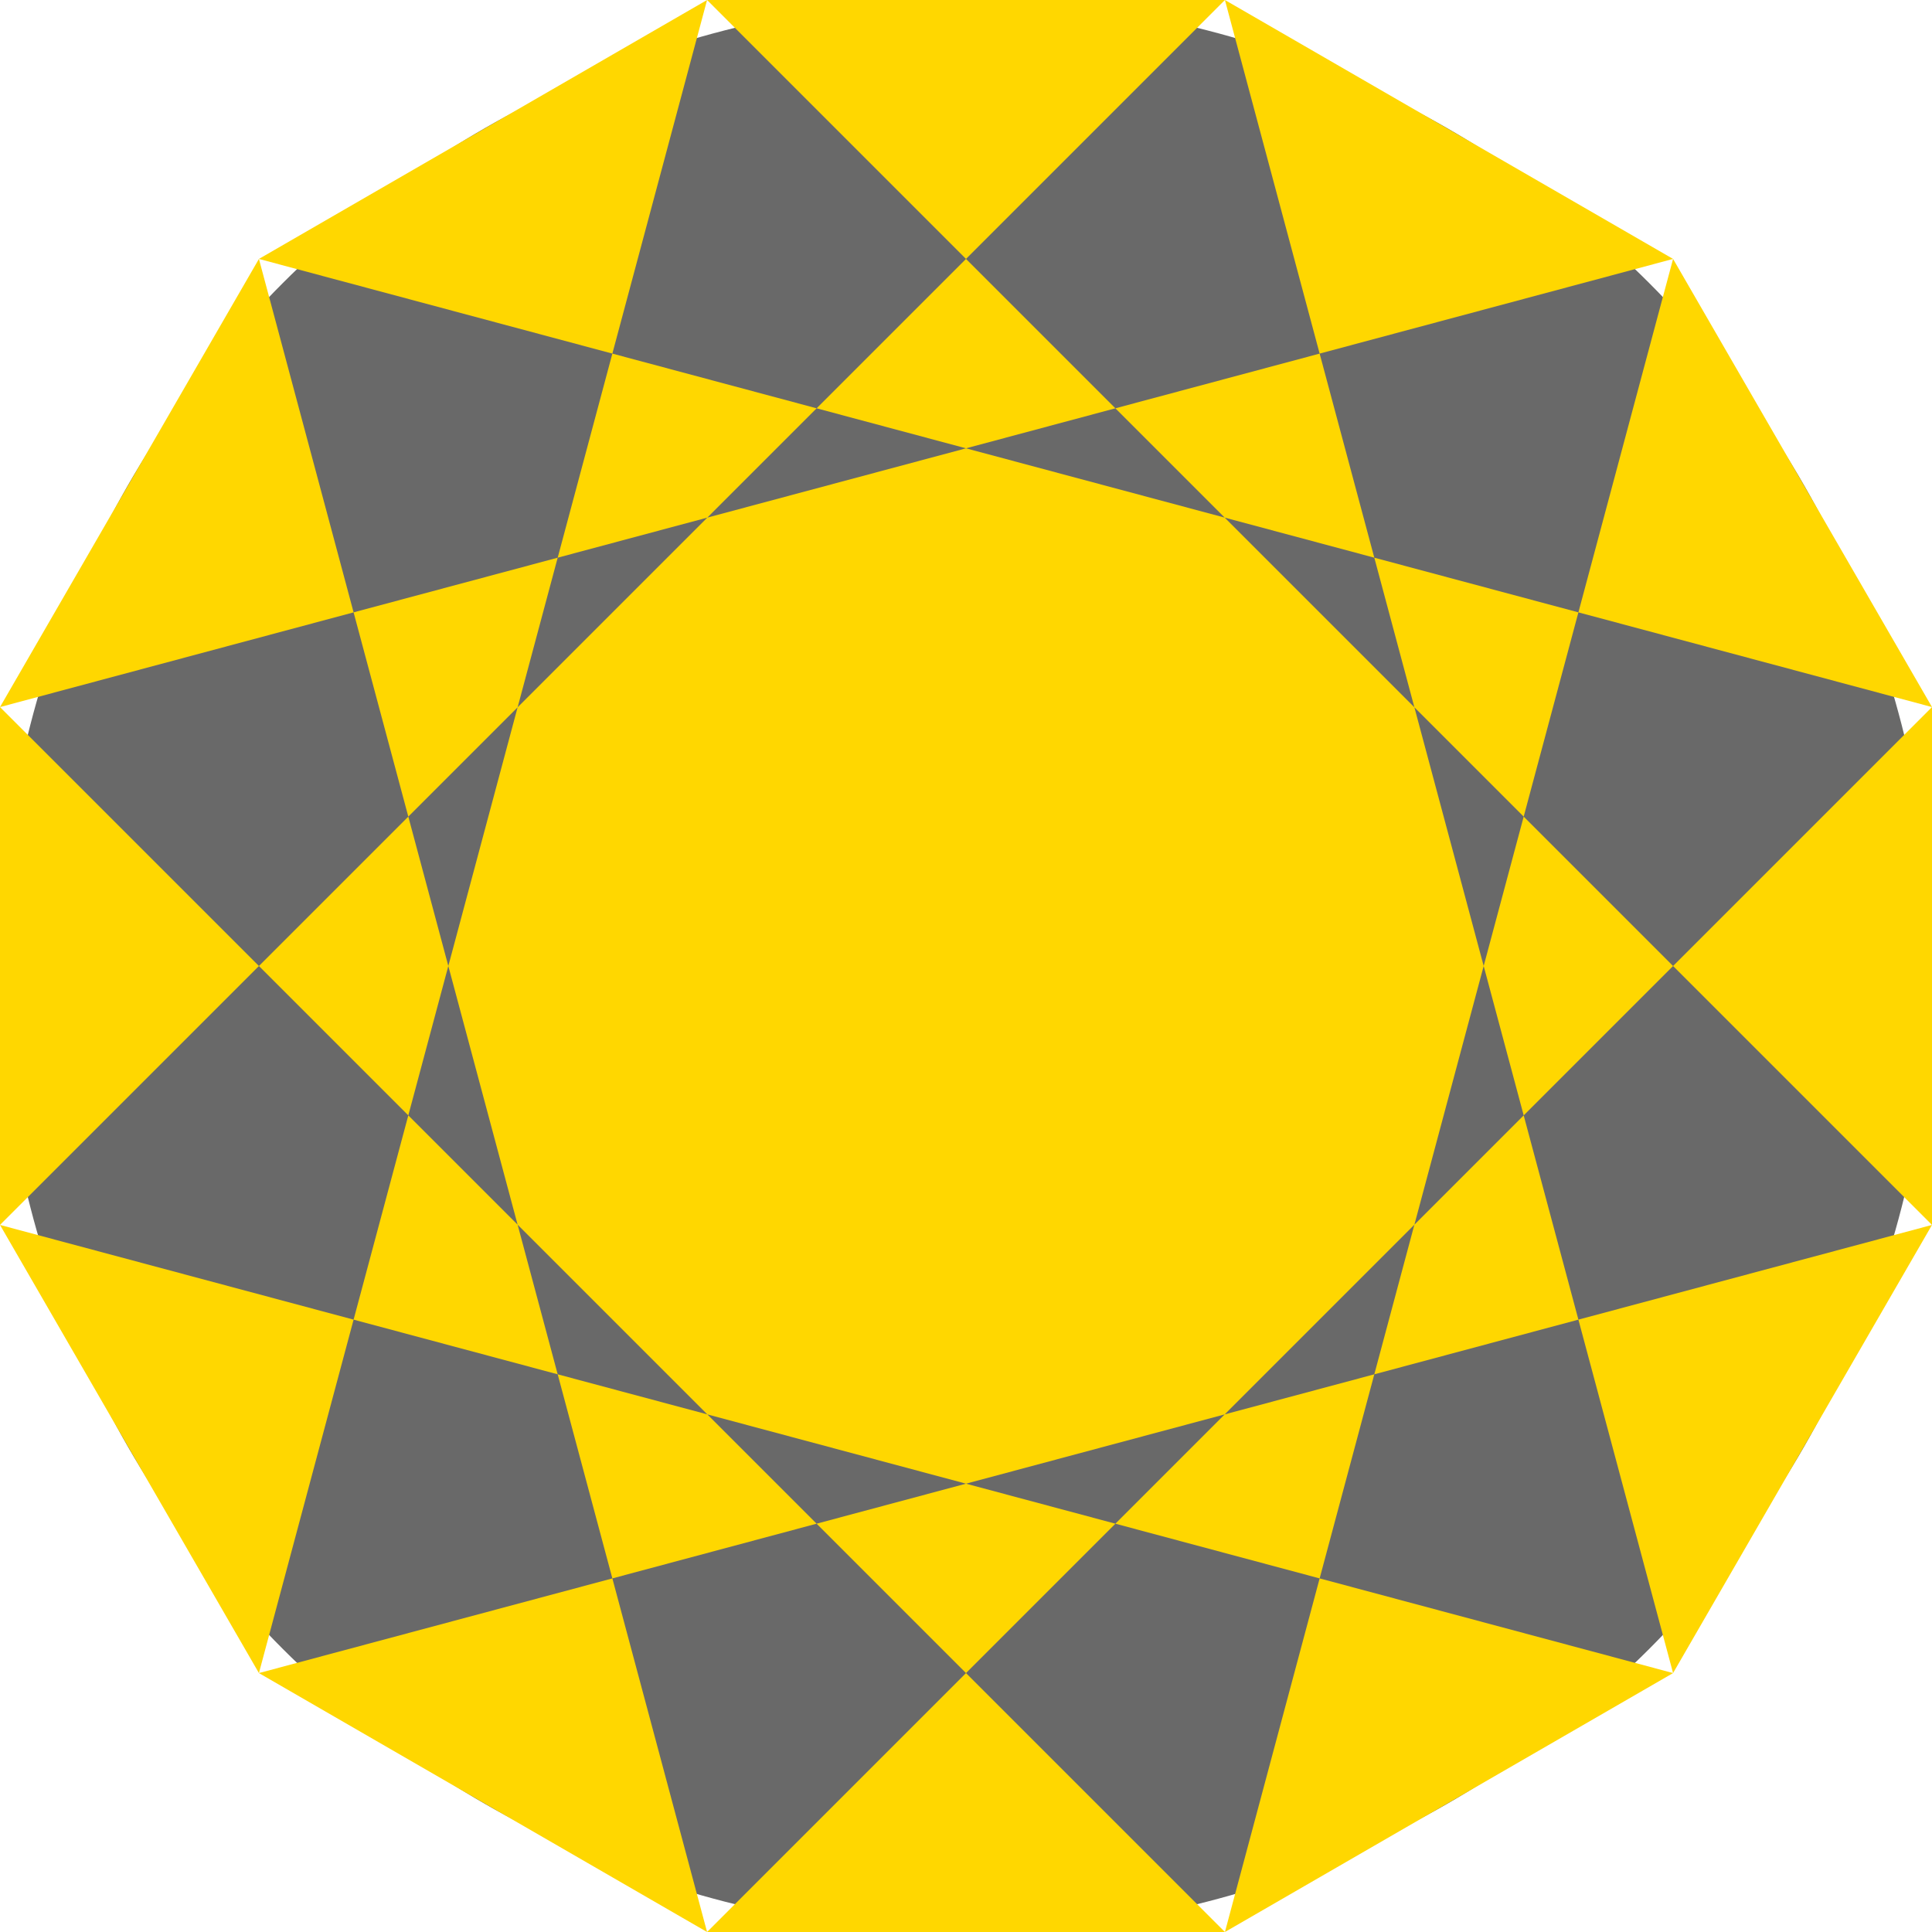
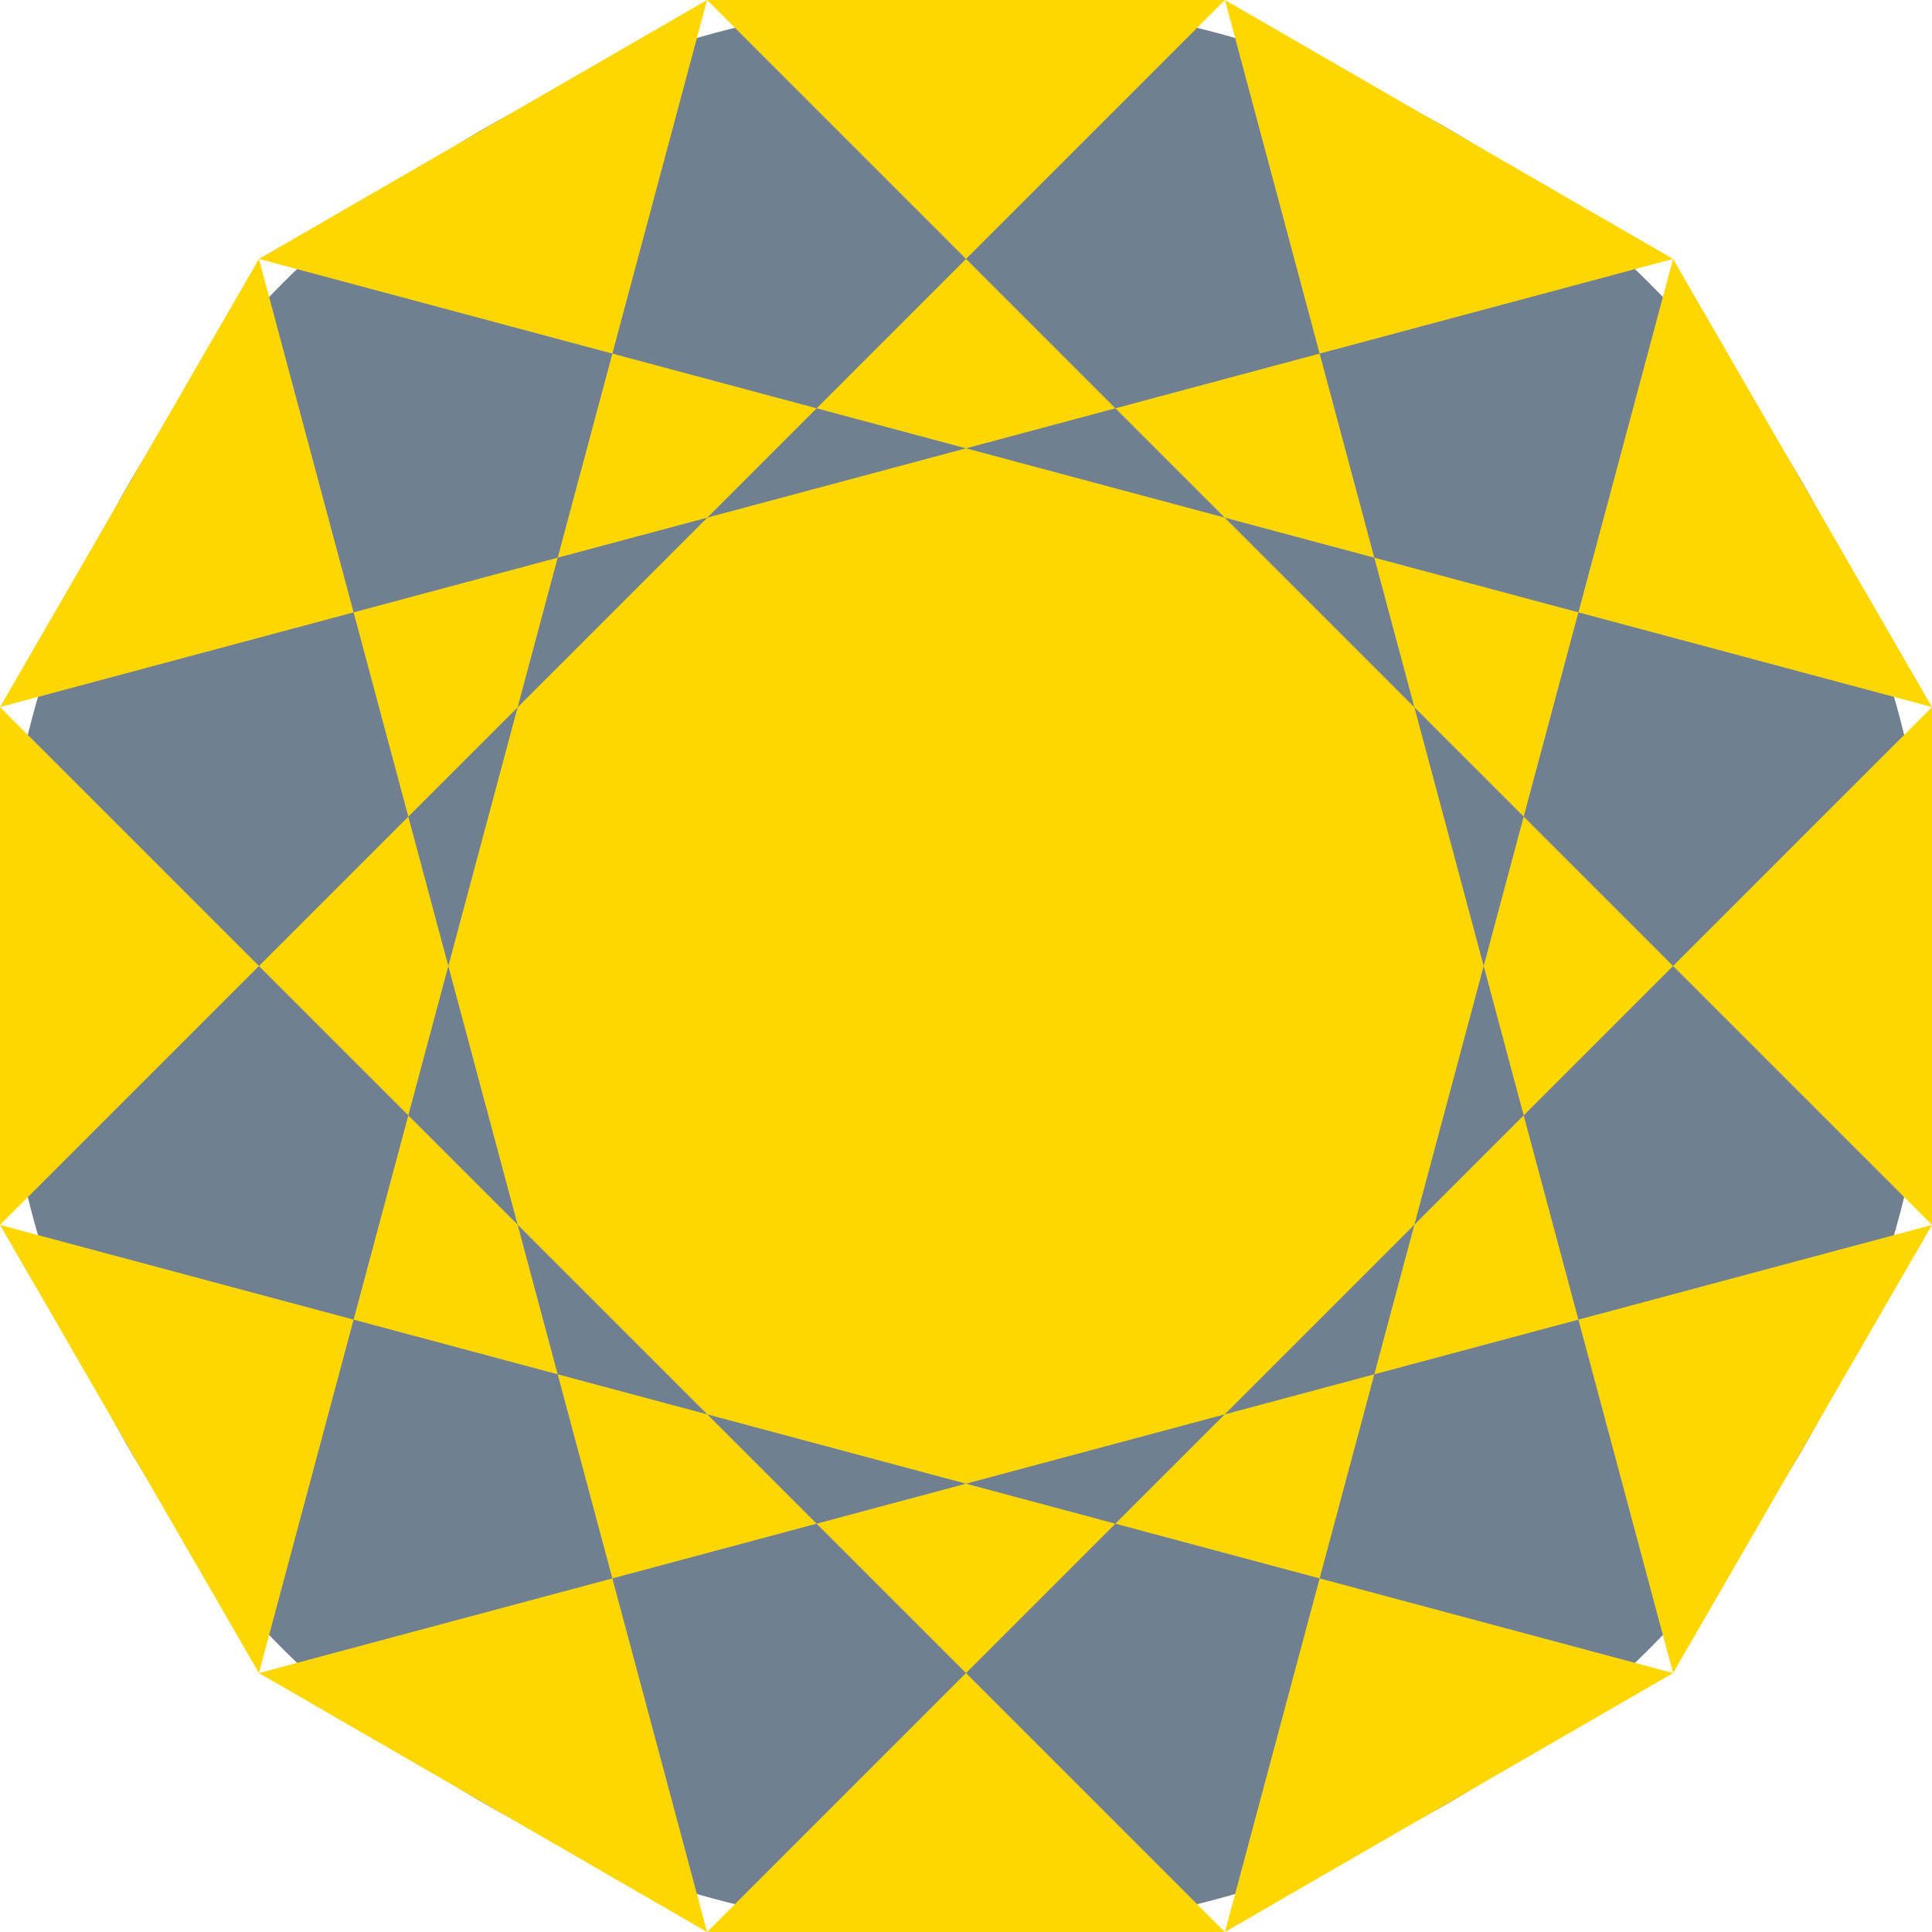
<svg xmlns="http://www.w3.org/2000/svg" viewBox="-97 -97 194 194" width="100%" height="100%" preserveAspectRatio="xMidYMid meet">
-   <circle cx="0" cy="0" r="97" fill="dimgrey" />
+   <circle cx="0" cy="0" r="97" fill="slategrey" />
  <polygon style="fill: gold; fill-rule: evenodd;" points="-26,-97 26,-97 71,71 26,97 -97,-26 -71,-71 97,-26 97,26 -71,71 -97,26 26,-97 71,-71 26,97 -26,97 -71,-71 -26,-97 97,26 71,71 -97,26 -97,-26 71,-71 97,-26 -26,97 -71,71 " />
</svg>
